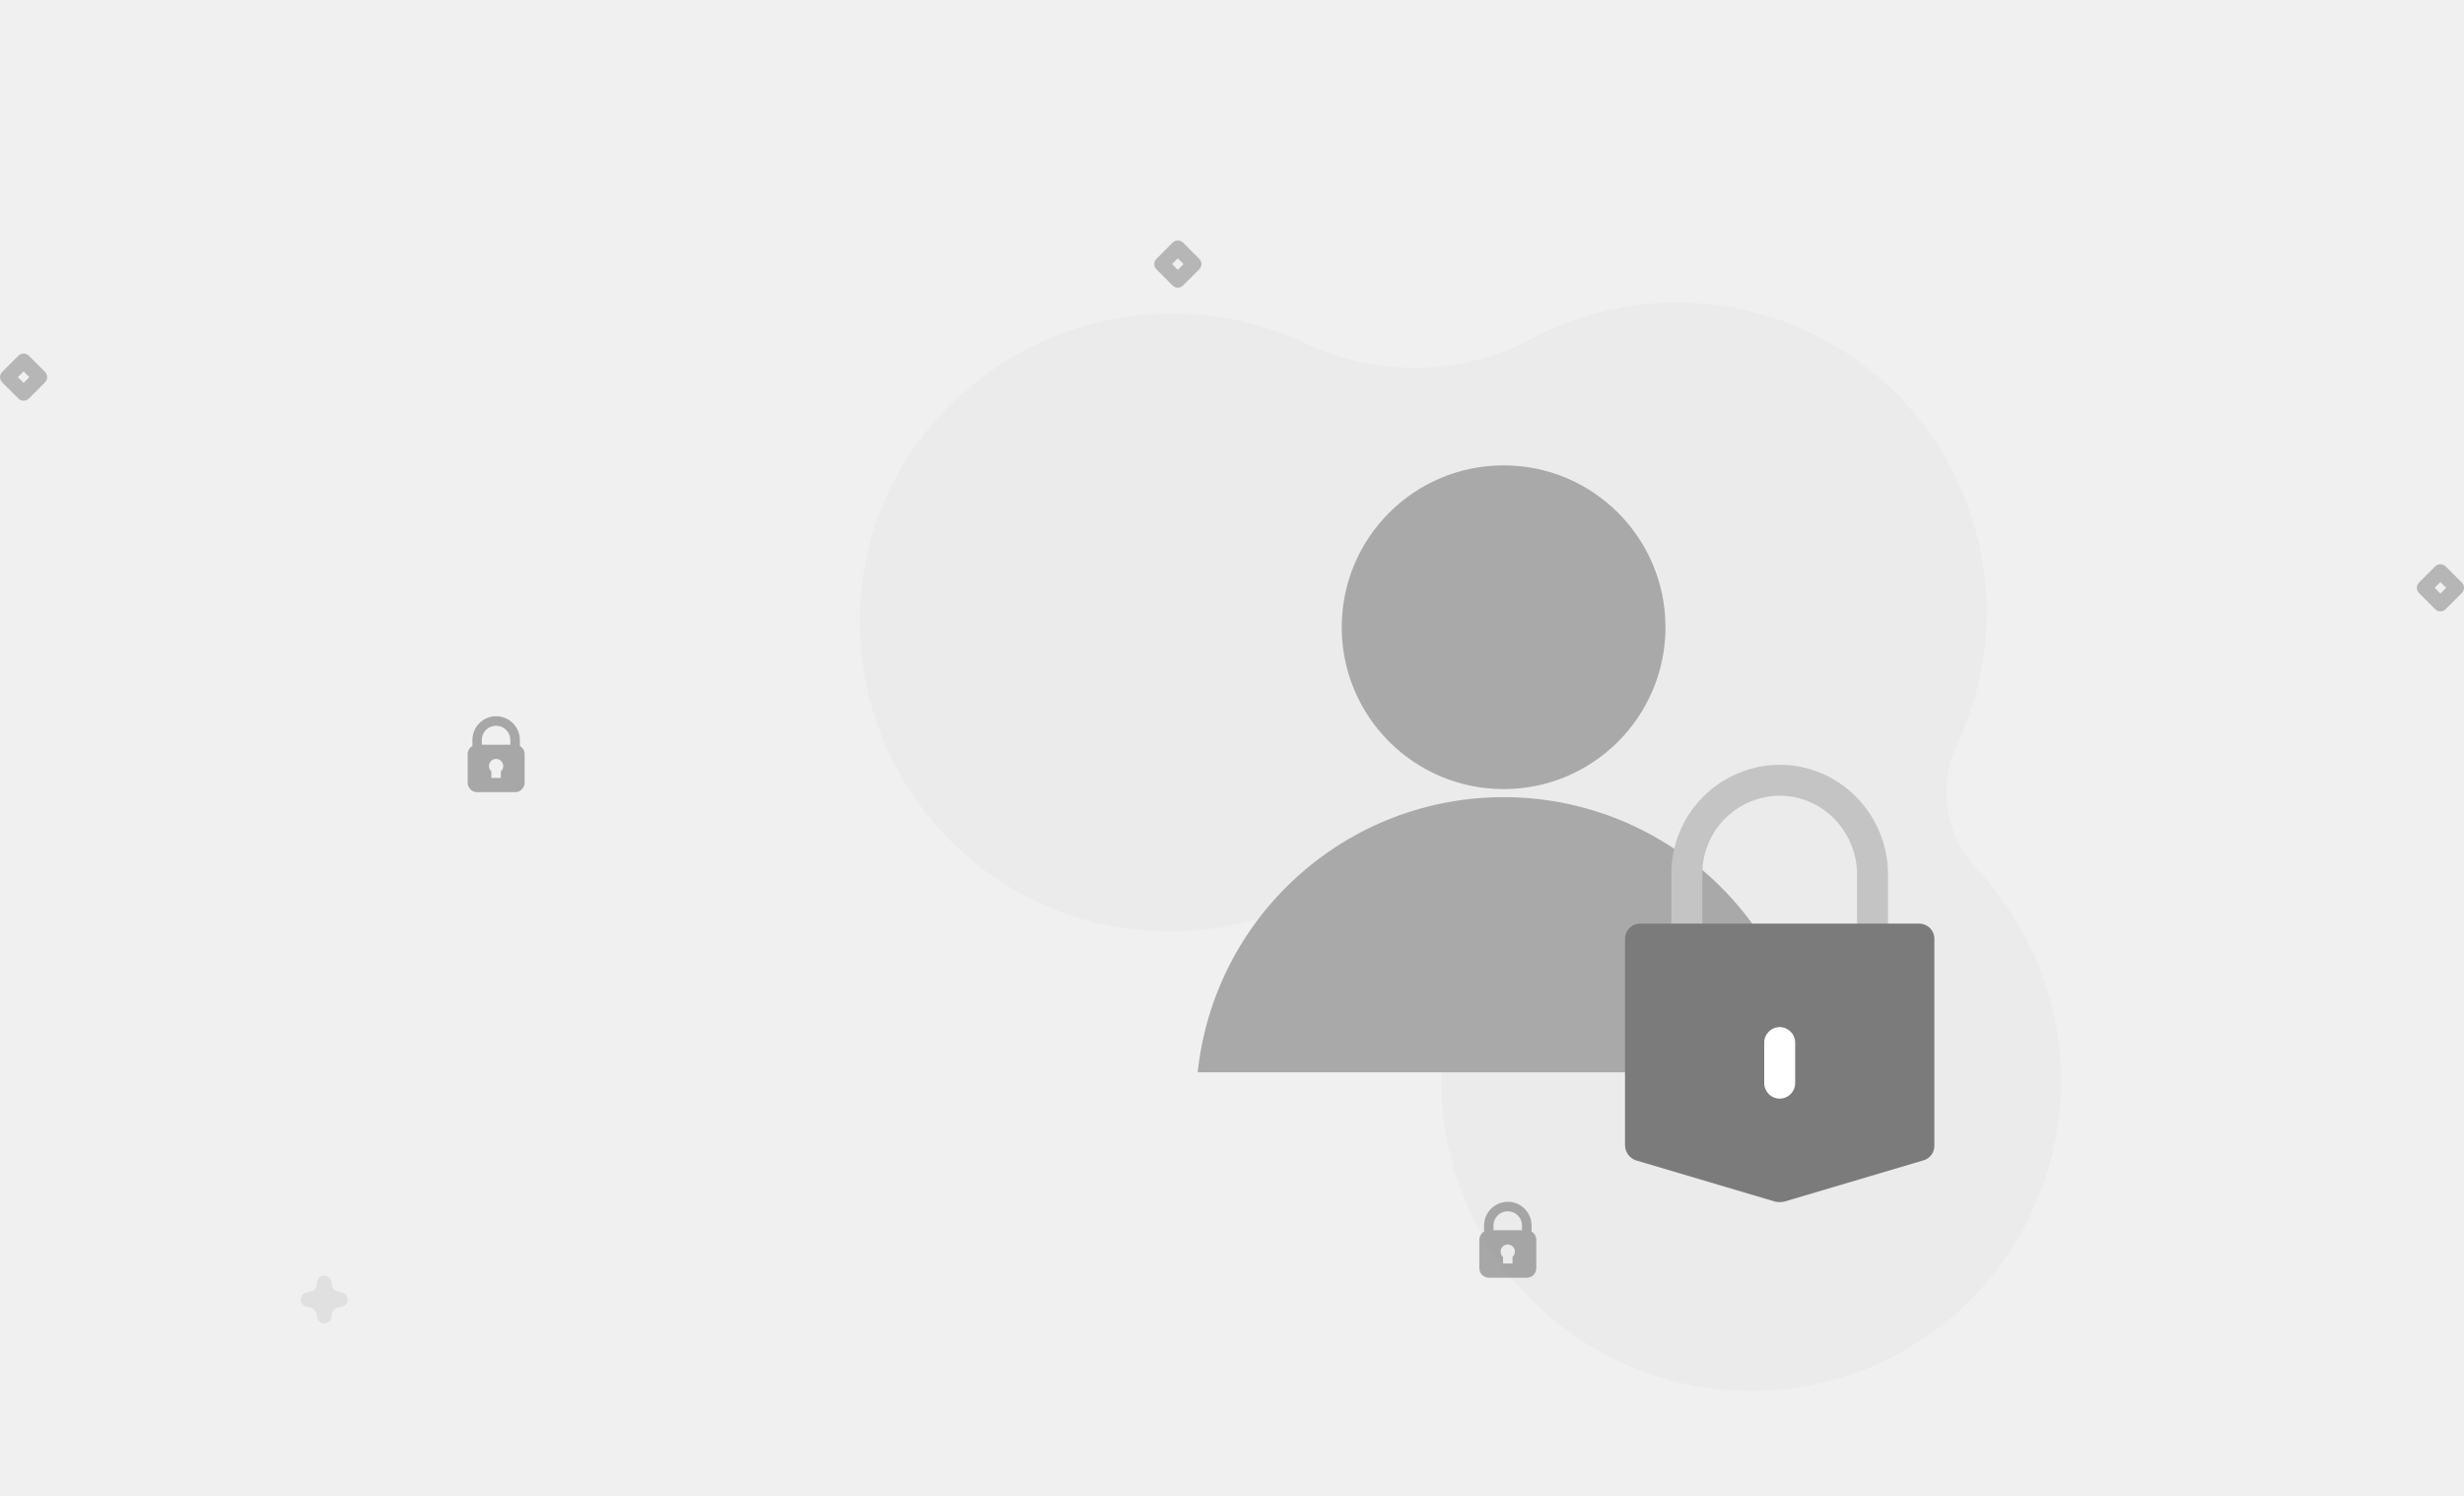
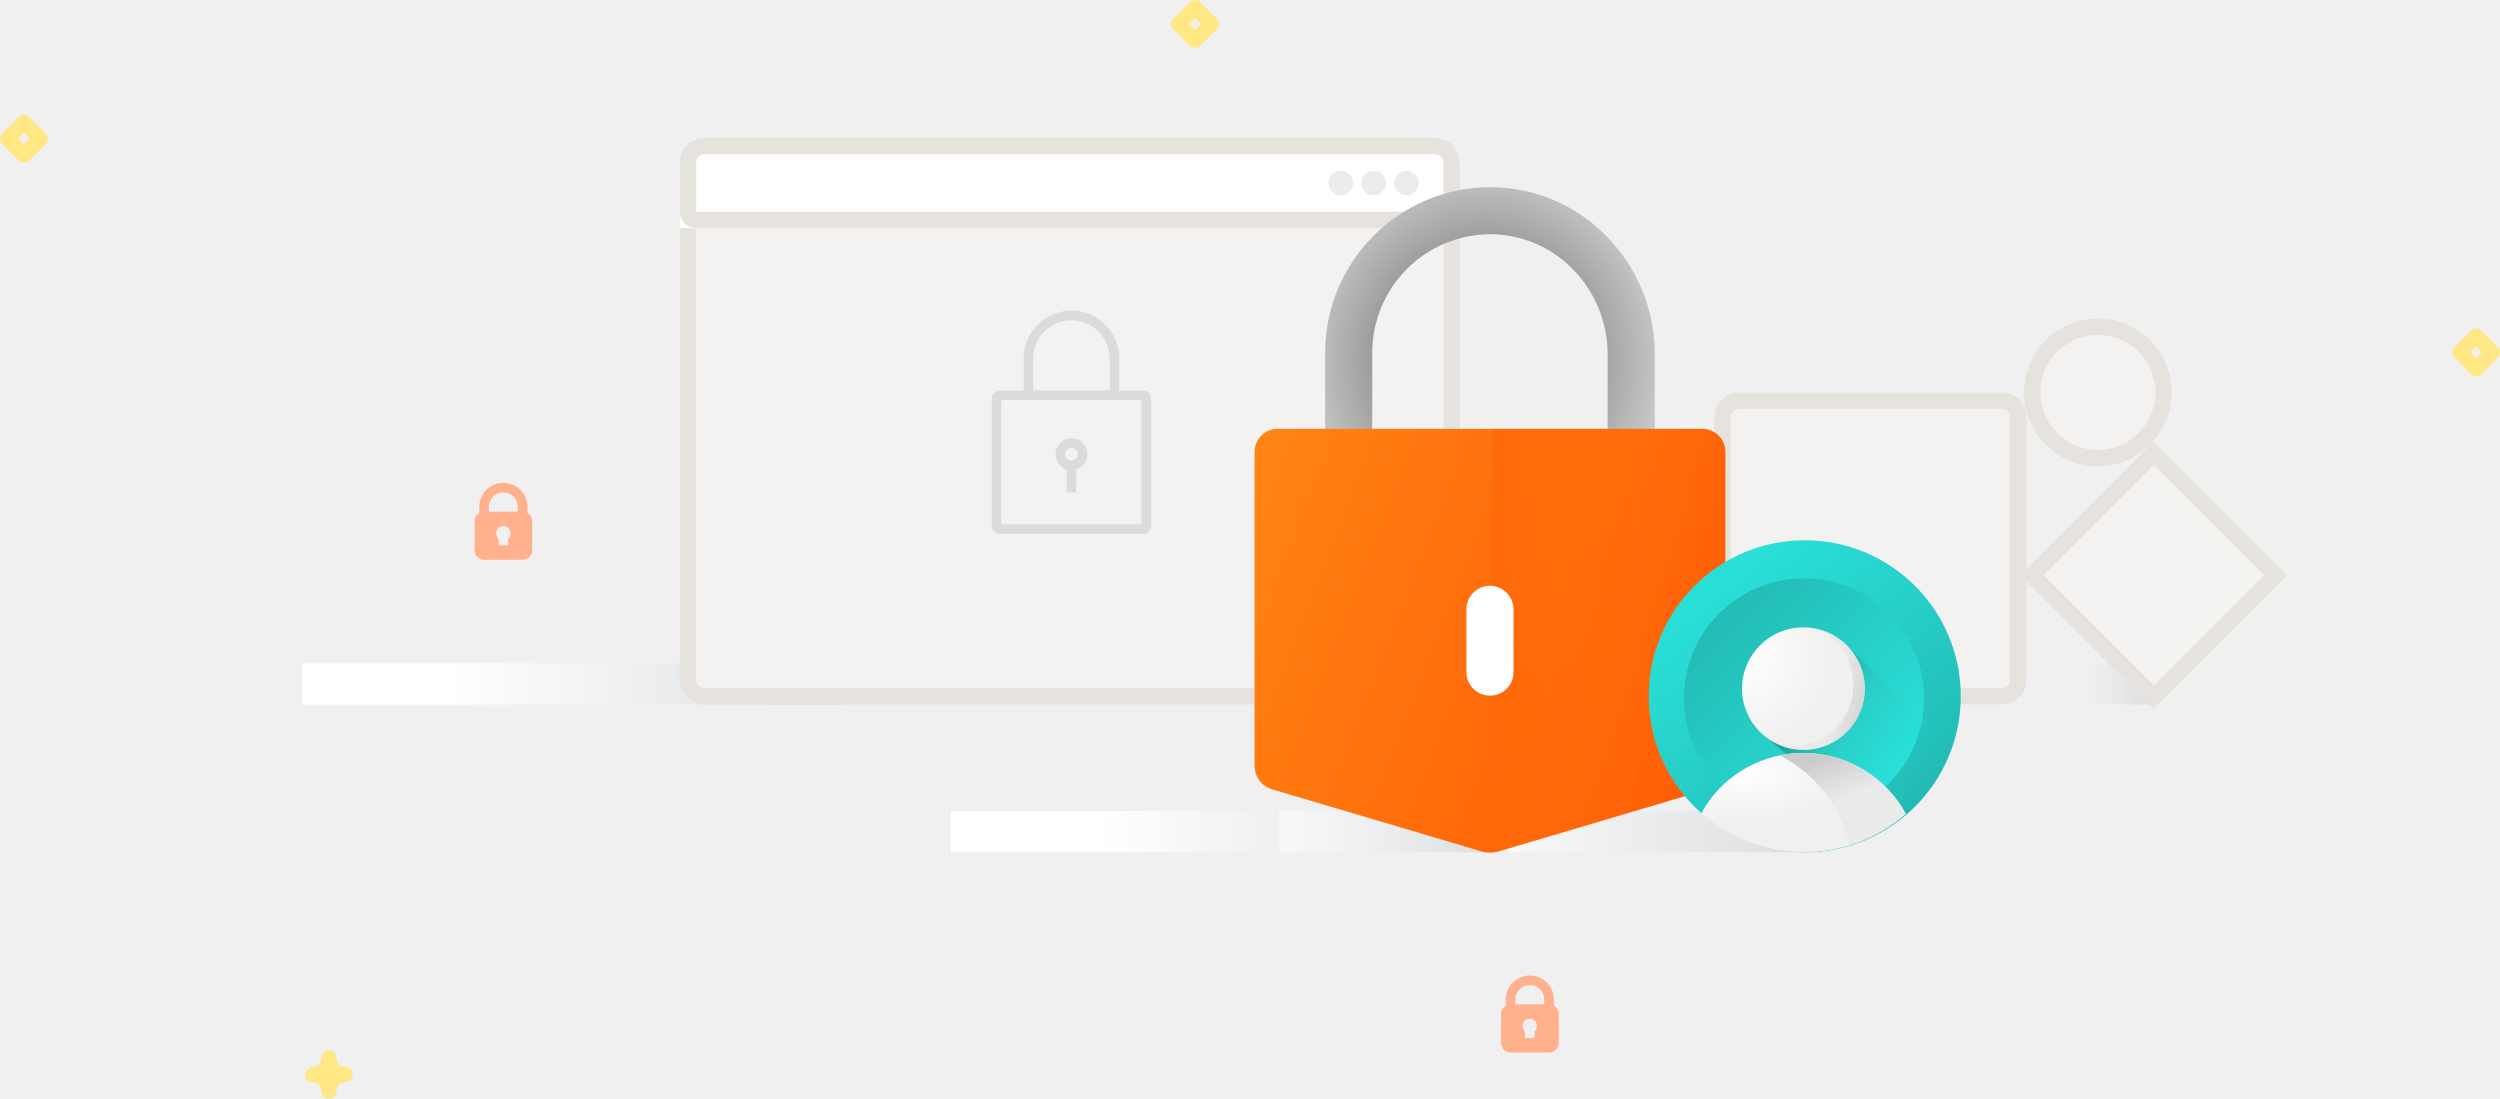
- <svg xmlns="http://www.w3.org/2000/svg" width="304.445" height="184.789" viewBox="0 0 304.445 184.789">
-   <g id="account-lock" transform="translate(-141.222 -68.495)">
-     <path id="Path_81" d="M163.973,73.972A38.194,38.194,0,0,0,141.32,50.558a13.869,13.869,0,0,1-8.946-12.789V37.4A38.273,38.273,0,0,0,63.3,15.568a31.233,31.233,0,0,1-25,12.959q-.437,0-.875.009A39,39,0,0,0,0,66.285a38.284,38.284,0,0,0,74.235,13.67,7.834,7.834,0,0,1,9.5-4.79l.149.042a7.814,7.814,0,0,1,5.691,8.146,38.282,38.282,0,1,0,74.393-9.387Z" transform="translate(280.616 68.495) rotate(26)" fill="#dbdbdb" opacity="0.24" />
-     <path id="Path_95" d="M424.493,166.965a.914.914,0,0,1-.914-.914,1.1,1.1,0,0,0-1.1-1.1.915.915,0,0,1,0-1.829,1.1,1.1,0,0,0,1.1-1.1.915.915,0,1,1,1.829,0,1.1,1.1,0,0,0,1.1,1.1.915.915,0,0,1,0,1.829,1.1,1.1,0,0,0-1.1,1.1.914.914,0,0,1-.914.914Z" transform="translate(-243.207 65.047)" fill="#e0e0e0" />
-     <path id="Path_96" d="M68.794,419.851a.915.915,0,0,1-.645-.267l-2-2a.914.914,0,0,1,0-1.291l2-2a.914.914,0,0,1,1.291,0l2,2a.914.914,0,0,1,0,1.291l-2,2.008A.915.915,0,0,1,68.794,419.851Zm-.711-2.917.711.711.711-.711-.711-.708Z" transform="translate(75.344 -301.841)" fill="rgba(157,157,157,0.7)" />
-     <path id="Path_98" d="M141.064,46.254a.914.914,0,0,1-.645-.267l-2-2.005a.914.914,0,0,1,0-1.291l2-2a.914.914,0,0,1,1.291,0l2,2a.914.914,0,0,1,0,1.291l-2,2a.909.909,0,0,1-.645.267Zm-.711-2.917.711.711.711-.711-.711-.711Z" transform="translate(301.688 97.79)" fill="rgba(157,157,157,0.7)" />
-     <path id="Path_98-2" data-name="Path_98" d="M141.064,46.254a.914.914,0,0,1-.645-.267l-2-2.005a.914.914,0,0,1,0-1.291l2-2a.914.914,0,0,1,1.291,0l2,2a.914.914,0,0,1,0,1.291l-2,2a.909.909,0,0,1-.645.267Zm-.711-2.917.711.711.711-.711-.711-.711Z" transform="translate(145.688 57.79)" fill="rgba(157,157,157,0.7)" />
-     <path id="padlock" d="M70.9,3.681V2.932a2.932,2.932,0,1,0-5.864,0v.749a1.169,1.169,0,0,0-.586,1.01V8.209a1.174,1.174,0,0,0,1.173,1.173h4.691a1.174,1.174,0,0,0,1.173-1.173V4.691a1.169,1.169,0,0,0-.586-1.01ZM67.963,1.173a1.761,1.761,0,0,1,1.759,1.759v.586H66.2V2.932a1.761,1.761,0,0,1,1.759-1.759Zm.586,5.635v.815H67.377V6.808a.88.88,0,1,1,1.173,0Z" transform="translate(259.555 217)" fill="#6b6b6b" opacity="0.55" />
-     <path id="padlock-2" data-name="padlock" d="M70.9,3.681V2.932a2.932,2.932,0,1,0-5.864,0v.749a1.169,1.169,0,0,0-.586,1.01V8.209a1.174,1.174,0,0,0,1.173,1.173h4.691a1.174,1.174,0,0,0,1.173-1.173V4.691a1.169,1.169,0,0,0-.586-1.01ZM67.963,1.173a1.761,1.761,0,0,1,1.759,1.759v.586H66.2V2.932a1.761,1.761,0,0,1,1.759-1.759Zm.586,5.635v.815H67.377V6.808a.88.88,0,1,1,1.173,0Z" transform="translate(134.555 157)" fill="#6b6b6b" opacity="0.55" />
-     <path id="Union_7" data-name="Union 7" d="M-1436,75a37.908,37.908,0,0,1,12.283-24.165A37.915,37.915,0,0,1-1398.208,41a37.914,37.914,0,0,1,25.51,9.835A37.91,37.91,0,0,1-1360.416,75v0Zm17.793-55a20,20,0,0,1,20-20,20,20,0,0,1,20,20,20,20,0,0,1-20,20A20,20,0,0,1-1418.207,20Z" transform="translate(1725.209 126)" fill="#a9a9a9" />
-     <g id="lock_4_" data-name="lock (4)" transform="translate(277.216 163)">
-       <path id="Path_1965" data-name="Path 1965" d="M115.627,13.509a9.614,9.614,0,0,1,9.558-9.686,9.4,9.4,0,0,1,6.691,2.8,9.862,9.862,0,0,1,2.867,6.882v6.563h3.823V13.509a13.615,13.615,0,0,0-3.951-9.558A13.211,13.211,0,0,0,125.186,0,13.448,13.448,0,0,0,111.8,13.509v6.563h3.823Z" transform="translate(-41.285 0)" fill="#c5c4c5" />
-       <path id="Path_1966" data-name="Path 1966" d="M101.105,160.914H66.7a1.877,1.877,0,0,0-1.912,1.912v25.489a2,2,0,0,0,1.338,1.848l17.2,5.1a2.614,2.614,0,0,0,1.147,0l17.2-5.1a1.857,1.857,0,0,0,1.338-1.848V162.826A1.877,1.877,0,0,0,101.105,160.914Z" transform="translate(0 -141.288)" fill="#7b7b7b" />
-       <path id="Path_1967" data-name="Path 1967" d="M209.669,267.317a1.912,1.912,0,0,0-3.823,0v5.1a1.912,1.912,0,0,0,3.823,0Z" transform="translate(-123.857 -233.034)" fill="#fff" />
+ <svg xmlns="http://www.w3.org/2000/svg" xmlns:xlink="http://www.w3.org/1999/xlink" width="304.445" height="133.802" viewBox="0 0 304.445 133.802">
+   <defs>
+     <linearGradient id="linear-gradient" x1="0.274" y1="0.5" x2="1" y2="0.5" gradientUnits="objectBoundingBox">
+       <stop offset="0" stop-color="#fff" />
+       <stop offset="1" stop-color="#dbdddf" />
+     </linearGradient>
+     <linearGradient id="linear-gradient-2" x1="0.274" y1="0.5" x2="1" y2="0.5" gradientUnits="objectBoundingBox">
+       <stop offset="0" stop-color="#fff" stop-opacity="0" />
+       <stop offset="1" stop-color="#dbdddf" />
+     </linearGradient>
+     <radialGradient id="radial-gradient" cx="0.48" cy="0.697" r="0.811" gradientTransform="translate(0 -0.298) scale(1 1.427)" gradientUnits="objectBoundingBox">
+       <stop offset="0" stop-color="#575757" />
+       <stop offset="1" stop-color="#fff" />
+     </radialGradient>
+     <linearGradient id="linear-gradient-6" x1="-0.059" y1="0.303" x2="1.168" y2="0.731" gradientUnits="objectBoundingBox">
+       <stop offset="0" stop-color="#ff8313" />
+       <stop offset="1" stop-color="#ff5201" />
+     </linearGradient>
+     <linearGradient id="linear-gradient-7" x1="1.096" y1="0.668" x2="-0.739" y2="0.304" gradientUnits="objectBoundingBox">
+       <stop offset="0" stop-color="#ff8313" stop-opacity="0" />
+       <stop offset="1" stop-color="#ff5201" />
+     </linearGradient>
+     <linearGradient id="linear-gradient-8" x1="0.757" y1="0.959" x2="0.149" y2="0.196" gradientUnits="objectBoundingBox">
+       <stop offset="0" stop-color="#22b9b3" />
+       <stop offset="1" stop-color="#29e0d8" />
+     </linearGradient>
+     <linearGradient id="linear-gradient-9" x1="0.821" y1="0.821" x2="0.126" y2="0.126" gradientUnits="objectBoundingBox">
+       <stop offset="0" stop-color="#29e0d8" />
+       <stop offset="1" stop-color="#23bab4" />
+     </linearGradient>
+     <linearGradient id="linear-gradient-10" x1="0.084" y1="0.36" x2="0.818" y2="0.733" gradientUnits="objectBoundingBox">
+       <stop offset="0" stop-color="#0f8d87" />
+       <stop offset="0.472" stop-color="#2ac8c2" stop-opacity="0.49" />
+       <stop offset="1" stop-color="#29e0d8" stop-opacity="0" />
+     </linearGradient>
+     <radialGradient id="radial-gradient-2" cx="0.208" cy="0.202" r="0.5" gradientUnits="objectBoundingBox">
+       <stop offset="0" stop-color="#fff" />
+       <stop offset="1" stop-color="#f0f0f0" />
+     </radialGradient>
+     <radialGradient id="radial-gradient-3" cx="0" cy="0.233" r="0.764" gradientTransform="translate(0.106 0.025) rotate(27.054)" xlink:href="#radial-gradient-2" />
+     <linearGradient id="linear-gradient-11" x1="0.433" x2="0.678" y2="0.398" gradientUnits="objectBoundingBox">
+       <stop offset="0" stop-color="#ccc" />
+       <stop offset="1" stop-color="#ccc" stop-opacity="0.169" />
+     </linearGradient>
+     <linearGradient id="linear-gradient-12" x1="0.719" y1="0.4" x2="1.177" y2="0.537" gradientUnits="objectBoundingBox">
+       <stop offset="0" stop-color="#ccc" stop-opacity="0.188" />
+       <stop offset="1" stop-color="#ccc" />
+     </linearGradient>
+   </defs>
+   <g id="account-lock" transform="translate(-141.224 -98.21)">
+     <g id="account-recovery-illustration" transform="translate(0.002)">
+       <path id="Path_95" d="M424.493,166.965a.914.914,0,0,1-.914-.914,1.1,1.1,0,0,0-1.1-1.1.915.915,0,0,1,0-1.829,1.1,1.1,0,0,0,1.1-1.1.915.915,0,1,1,1.829,0,1.1,1.1,0,0,0,1.1,1.1.915.915,0,0,1,0,1.829,1.1,1.1,0,0,0-1.1,1.1.914.914,0,0,1-.914.914Z" transform="translate(-243.207 65.047)" fill="#ffe783" />
+       <path id="Path_96" d="M68.794,419.851a.915.915,0,0,1-.645-.267l-2-2a.914.914,0,0,1,0-1.291l2-2a.914.914,0,0,1,1.291,0l2,2a.914.914,0,0,1,0,1.291l-2,2.008A.915.915,0,0,1,68.794,419.851Zm-.711-2.917.711.711.711-.711-.711-.708Z" transform="translate(75.344 -301.841)" fill="#ffe783" />
+       <path id="Path_98" d="M141.064,46.254a.914.914,0,0,1-.645-.267l-2-2.005a.914.914,0,0,1,0-1.291l2-2a.914.914,0,0,1,1.291,0l2,2a.914.914,0,0,1,0,1.291l-2,2a.909.909,0,0,1-.645.267Zm-.711-2.917.711.711.711-.711-.711-.711Z" transform="translate(301.688 97.79)" fill="#ffe783" />
+       <path id="Path_98-2" data-name="Path_98" d="M141.064,46.254a.914.914,0,0,1-.645-.267l-2-2.005a.914.914,0,0,1,0-1.291l2-2a.914.914,0,0,1,1.291,0l2,2a.914.914,0,0,1,0,1.291l-2,2a.909.909,0,0,1-.645.267Zm-.711-2.917.711.711.711-.711-.711-.711Z" transform="translate(145.688 57.79)" fill="#ffe783" />
+       <path id="padlock" d="M70.9,3.681V2.932a2.932,2.932,0,1,0-5.864,0v.749a1.169,1.169,0,0,0-.586,1.01V8.209a1.174,1.174,0,0,0,1.173,1.173h4.691a1.174,1.174,0,0,0,1.173-1.173V4.691a1.169,1.169,0,0,0-.586-1.01ZM67.963,1.173a1.761,1.761,0,0,1,1.759,1.759v.586H66.2V2.932a1.761,1.761,0,0,1,1.759-1.759Zm.586,5.635v.815H67.377V6.808a.88.88,0,1,1,1.173,0Z" transform="translate(259.555 217)" fill="#ffb18d" />
+       <path id="padlock-2" data-name="padlock" d="M70.9,3.681V2.932a2.932,2.932,0,1,0-5.864,0v.749a1.169,1.169,0,0,0-.586,1.01V8.209a1.174,1.174,0,0,0,1.173,1.173h4.691a1.174,1.174,0,0,0,1.173-1.173V4.691a1.169,1.169,0,0,0-.586-1.01ZM67.963,1.173a1.761,1.761,0,0,1,1.759,1.759v.586H66.2V2.932a1.761,1.761,0,0,1,1.759-1.759Zm.586,5.635v.815H67.377V6.808a.88.88,0,1,1,1.173,0Z" transform="translate(134.555 157)" fill="#ffb18d" />
+       <rect id="Rectangle_446" data-name="Rectangle 446" width="66" height="5" transform="translate(257 197)" fill="url(#linear-gradient)" />
+       <rect id="Rectangle_454" data-name="Rectangle 454" width="20" height="5" transform="translate(383 179)" fill="url(#linear-gradient-2)" />
+       <g id="Group_1135" data-name="Group 1135" transform="translate(-56 -7)">
+         <rect id="Rectangle_448" data-name="Rectangle 448" width="66" height="5" transform="translate(234 186)" fill="url(#linear-gradient)" />
+         <g id="Path_2110" data-name="Path 2110" transform="translate(280 122)" fill="#f4f2f1">
+           <path d="M 92 68 L 3 68 C 1.897 68 1 67.103 1 66 L 1 3 C 1 1.897 1.897 1 3 1 L 92 1 C 93.103 1 94 1.897 94 3 L 94 66 C 94 67.103 93.103 68 92 68 Z" stroke="none" />
+           <path d="M 3 2 C 2.449 2 2 2.449 2 3 L 2 66 C 2 66.551 2.449 67 3 67 L 92 67 C 92.551 67 93 66.551 93 66 L 93 3 C 93 2.449 92.551 2 92 2 L 3 2 M 3 0 L 92 0 C 93.657 0 95 1.343 95 3 L 95 66 C 95 67.657 93.657 69 92 69 L 3 69 C 1.343 69 0 67.657 0 66 L 0 3 C 0 1.343 1.343 0 3 0 Z" stroke="none" fill="#e6e3df" />
+         </g>
+         <g id="Rectangle_376" data-name="Rectangle 376" transform="translate(280 122)" fill="#fff" stroke="#e6e3df" stroke-width="2">
+           <path d="M3,0H92a3,3,0,0,1,3,3v8a0,0,0,0,1,0,0H0a0,0,0,0,1,0,0V3A3,3,0,0,1,3,0Z" stroke="none" />
+           <path d="M3,1H92a2,2,0,0,1,2,2V9a1,1,0,0,1-1,1H2A1,1,0,0,1,1,9V3A2,2,0,0,1,3,1Z" fill="none" />
+         </g>
+         <circle id="Ellipse_110" data-name="Ellipse 110" cx="1.5" cy="1.5" r="1.5" transform="translate(367 126)" fill="#eaecee" />
+         <circle id="Ellipse_111" data-name="Ellipse 111" cx="1.5" cy="1.5" r="1.5" transform="translate(363 126)" fill="#eaecee" />
+         <circle id="Ellipse_112" data-name="Ellipse 112" cx="1.5" cy="1.5" r="1.5" transform="translate(359 126)" fill="#eaecee" />
+         <g id="Rectangle_452" data-name="Rectangle 452" transform="translate(406 153)" fill="#f4f2f1" stroke="#e6e3df" stroke-width="2">
+           <rect width="38" height="38" rx="3" stroke="none" />
+           <rect x="1" y="1" width="36" height="36" rx="2" fill="none" />
+         </g>
+         <g id="Rectangle_453" data-name="Rectangle 453" transform="translate(443.237 175.264) rotate(-45)" fill="#f4f2f1" stroke="#e6e3df" stroke-width="2">
+           <rect width="23" height="23" rx="1" stroke="none" />
+           <rect x="1" y="1" width="21" height="21" fill="none" />
+         </g>
+         <g id="Ellipse_191" data-name="Ellipse 191" transform="translate(443.7 144)" fill="#f4f2f1" stroke="#e6e3df" stroke-width="2">
+           <circle cx="9" cy="9" r="9" stroke="none" />
+           <circle cx="9" cy="9" r="8" fill="none" />
+         </g>
+         <path id="locked-outline" d="M.971,27.17A.972.972,0,0,1,0,26.2V10.675A.971.971,0,0,1,.971,9.7h2.91V5.725h0a5.822,5.822,0,0,1,11.643,0V9.7h2.912a.971.971,0,0,1,.969.971V26.2a.972.972,0,0,1-.969.971Zm.192-16.107V25.811A.2.2,0,0,0,1.357,26h16.69a.2.2,0,0,0,.194-.194V11.063a.193.193,0,0,0-.194-.194H1.357A.193.193,0,0,0,1.163,11.063ZM5.046,5.725V9.7H14.36V5.821a4.658,4.658,0,0,0-9.315-.1Zm4.075,16.4V19.317a1.94,1.94,0,1,1,1.165,0v2.807Zm-.2-4.658A.776.776,0,1,0,9.7,16.69.779.779,0,0,0,8.925,17.466Z" transform="translate(318 143.059)" fill="#dbdbdb" />
+       </g>
+       <rect id="Rectangle_481" data-name="Rectangle 481" width="66" height="5" transform="translate(297 197)" fill="url(#linear-gradient)" />
+       <g id="Group_1242" data-name="Group 1242" transform="translate(-42)">
+         <rect id="Rectangle_447" data-name="Rectangle 447" width="66" height="5" transform="translate(299 197)" fill="url(#linear-gradient-2)" />
+         <g id="lock_4_" data-name="lock (4)" transform="translate(271.214 121)">
+           <path id="Path_1965" data-name="Path 1965" d="M117.538,20.259A14.418,14.418,0,0,1,131.872,5.734a14.1,14.1,0,0,1,10.034,4.2,14.789,14.789,0,0,1,4.3,10.321V30.1h5.734V20.259a20.418,20.418,0,0,0-5.925-14.334A19.812,19.812,0,0,0,131.872,0,20.168,20.168,0,0,0,111.8,20.259V30.1h5.734Z" transform="translate(-38.419 0)" fill="url(#radial-gradient)" />
+           <path id="Path_1966" data-name="Path 1966" d="M119.255,160.914h-51.6a2.816,2.816,0,0,0-2.867,2.867v38.225a2.992,2.992,0,0,0,2.007,2.771l25.8,7.645a3.921,3.921,0,0,0,1.72,0l25.8-7.645a2.784,2.784,0,0,0,2.007-2.771V163.781A2.815,2.815,0,0,0,119.255,160.914Z" transform="translate(0 -131.481)" fill="url(#linear-gradient-6)" />
+           <path id="Path_2135" data-name="Path 2135" d="M121.277,160.914H95.794c-.461,51.595-.094,51.508-.094,51.508a1.268,1.268,0,0,0,.635,0l25.8-7.645a2.784,2.784,0,0,0,2.007-2.771V163.781A2.815,2.815,0,0,0,121.277,160.914Z" transform="translate(-2.022 -131.481)" fill="url(#linear-gradient-7)" />
+           <path id="Path_2136" data-name="Path 2136" d="M211.58,268.272a2.867,2.867,0,0,0-5.734,0v7.645a2.867,2.867,0,1,0,5.734,0Z" transform="translate(-115.26 -216.859)" fill="#fff" />
+         </g>
+       </g>
+       <g id="Group_1243" data-name="Group 1243" transform="translate(-1242 -1532.824)">
+         <circle id="Ellipse_177" data-name="Ellipse 177" cx="19" cy="19" r="19" transform="translate(1584 1696.824)" fill="url(#linear-gradient-8)" />
+         <circle id="Ellipse_181" data-name="Ellipse 181" cx="14.616" cy="14.616" r="14.616" transform="translate(1588.292 1701.472)" fill="url(#linear-gradient-9)" />
+         <path id="Intersection_8" data-name="Intersection 8" d="M0,10.46,10.575,0C16.98,6.155,21.305,10.184,23.411,12.127a18.949,18.949,0,0,1-8.993,10.838Z" transform="translate(1597.475 1709.582)" fill="url(#linear-gradient-10)" />
+         <path id="Intersection_5" data-name="Intersection 5" d="M0,7.358Q.239,6.924.51,6.5a14.221,14.221,0,0,1,23.923.045q.274.428.516.872a18.823,18.823,0,0,1-12.438,4.672A18.822,18.822,0,0,1,0,7.358Z" transform="translate(1590.382 1722.731)" fill="url(#radial-gradient-2)" />
+         <ellipse id="Ellipse_180" data-name="Ellipse 180" cx="7.477" cy="7.464" rx="7.477" ry="7.464" transform="translate(1595.362 1707.431)" fill="url(#radial-gradient-3)" />
+         <path id="Subtraction_21" data-name="Subtraction 21" d="M8.534,11.244h0A16.607,16.607,0,0,0,0,.288,14.318,14.318,0,0,1,7.644.823,14.151,14.151,0,0,1,11.731,3.1,14.232,14.232,0,0,1,14.84,6.549c.182.284.356.577.516.872a18.753,18.753,0,0,1-6.821,3.823Z" transform="translate(1599.975 1722.731)" fill="url(#linear-gradient-11)" />
+         <path id="Subtraction_22" data-name="Subtraction 22" d="M3.056,14.742A7.431,7.431,0,0,1,0,14.092a7.485,7.485,0,0,0,9.133-7.28A7.477,7.477,0,0,0,4.716,0,7.463,7.463,0,0,1,3.056,14.742Z" transform="translate(1599.783 1707.616)" fill="url(#linear-gradient-12)" />
+       </g>
    </g>
  </g>
</svg>
